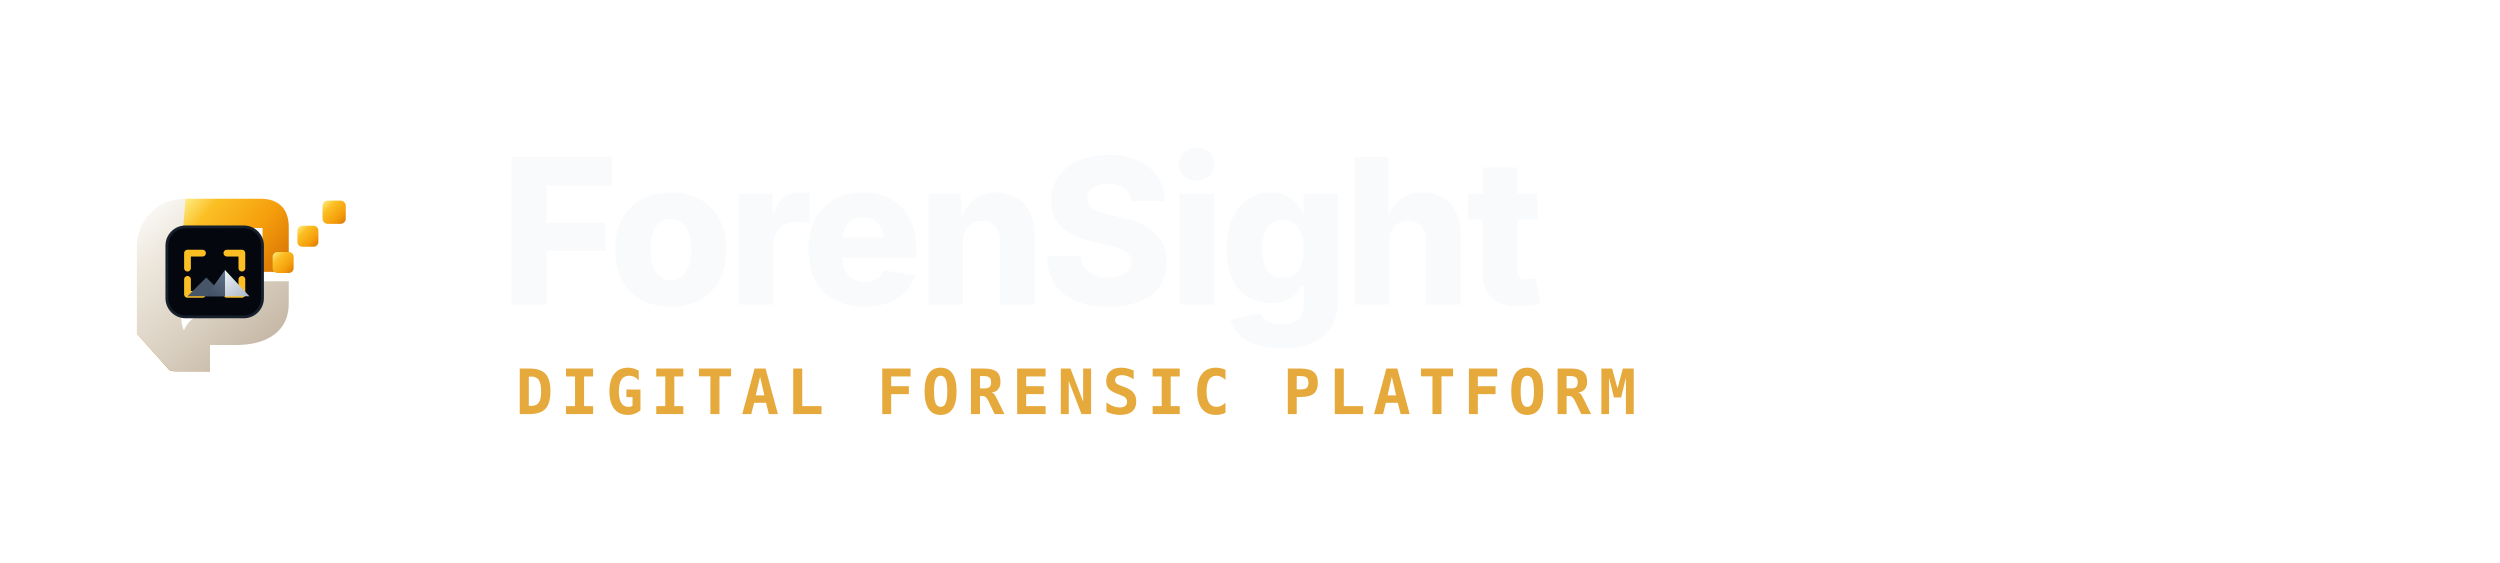
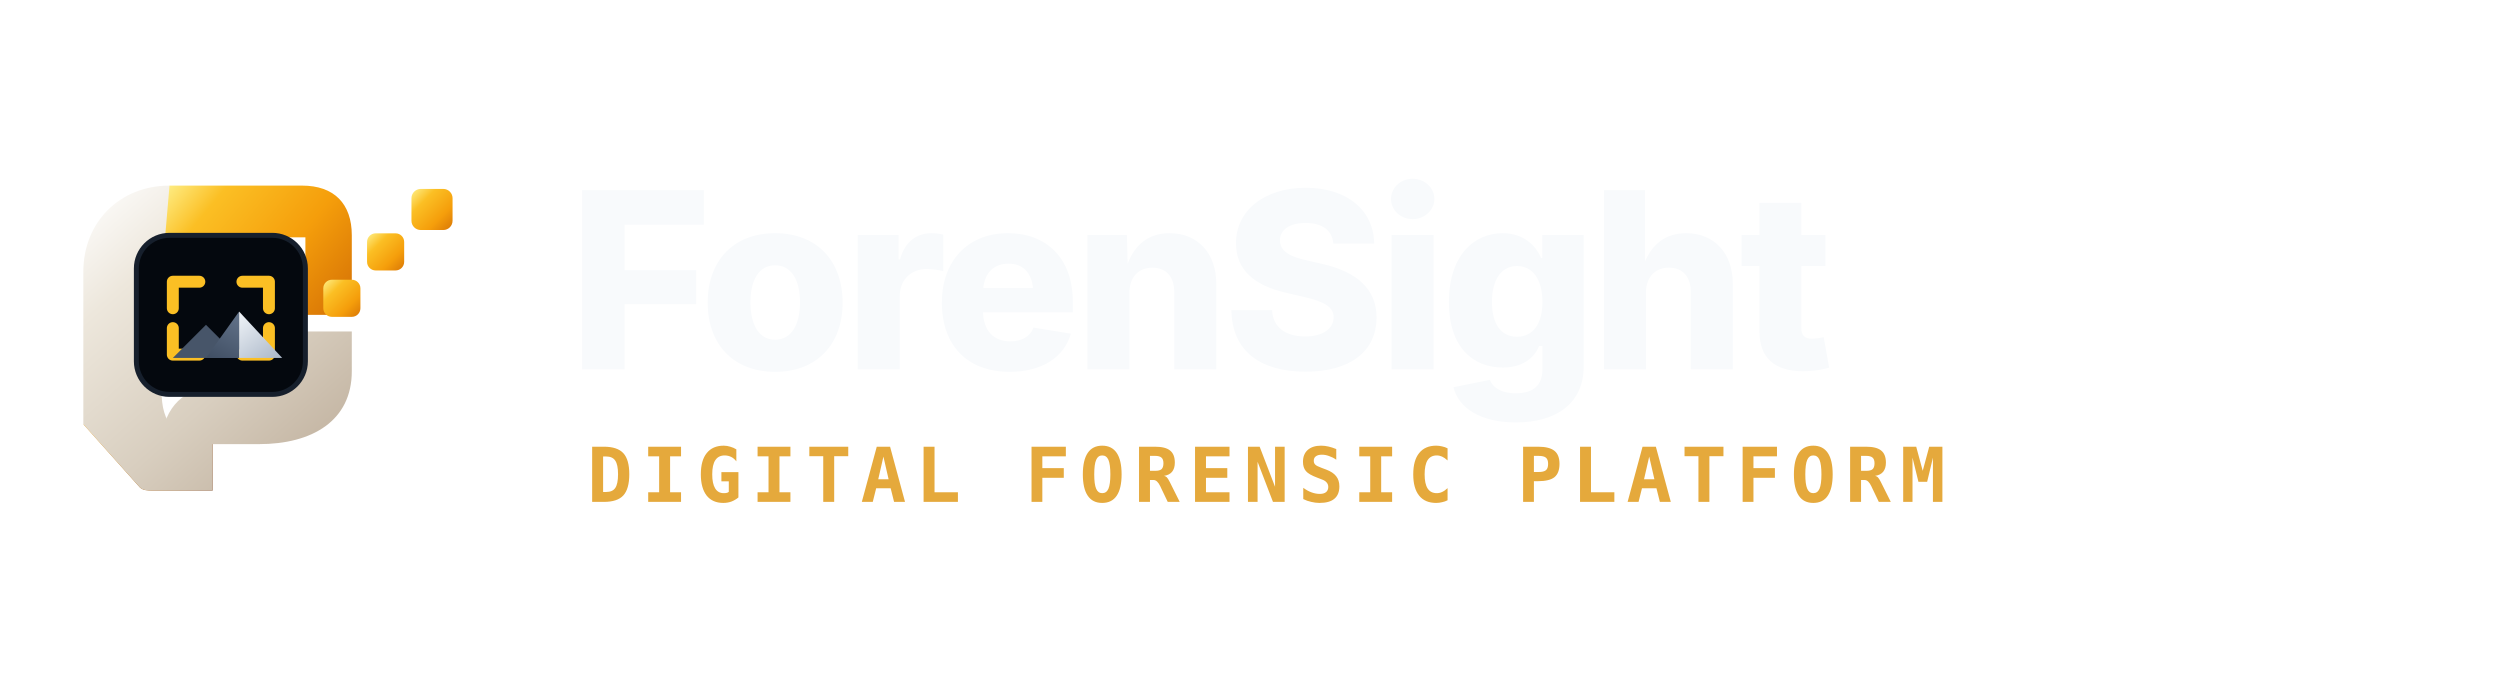
- <svg xmlns="http://www.w3.org/2000/svg" viewBox="0 0 320 72" fill="none">
+ <svg xmlns="http://www.w3.org/2000/svg" viewBox="0 0 264 72" fill="none">
  <defs>
    <linearGradient id="rim-grad_lockup_d" x1="10" y1="10" x2="90" y2="90" gradientUnits="userSpaceOnUse">
      <stop offset="0%" stop-color="#f59e0b" stop-opacity="0.75" />
      <stop offset="35%" stop-color="#d97706" stop-opacity="0.3" />
      <stop offset="70%" stop-color="#0284c7" stop-opacity="0.25" />
      <stop offset="100%" stop-color="#38bdf8" stop-opacity="0.6" />
    </linearGradient>
    <radialGradient id="top-left-glow_lockup_d" cx="35" cy="30" r="45" gradientUnits="userSpaceOnUse">
      <stop offset="0%" stop-color="#f59e0b" stop-opacity="0.22" />
      <stop offset="100%" stop-color="#000000" stop-opacity="0" />
    </radialGradient>
    <linearGradient id="ivory-grad_lockup_d" x1="24" y1="28" x2="65" y2="74" gradientUnits="userSpaceOnUse">
      <stop offset="0%" stop-color="#ffffff" />
      <stop offset="25%" stop-color="#ede7dc" />
      <stop offset="60%" stop-color="#d8cebf" />
      <stop offset="100%" stop-color="#baa995" />
    </linearGradient>
    <linearGradient id="obsidian-ribbon-grad_lockup_d" x1="24" y1="28" x2="65" y2="74" gradientUnits="userSpaceOnUse">
      <stop offset="0%" stop-color="#2a3d52" />
      <stop offset="40%" stop-color="#1c2b3a" />
      <stop offset="100%" stop-color="#141f2b" />
    </linearGradient>
    <linearGradient id="gold-grad_lockup_d" x1="36" y1="28" x2="65" y2="52" gradientUnits="userSpaceOnUse">
      <stop offset="0%" stop-color="#fef08a" />
      <stop offset="20%" stop-color="#fbbf24" />
      <stop offset="55%" stop-color="#f59e0b" />
      <stop offset="85%" stop-color="#d97706" />
      <stop offset="100%" stop-color="#b45309" />
    </linearGradient>
    <linearGradient id="shelf-grad_lockup_d" x1="24" y1="64" x2="43" y2="74" gradientUnits="userSpaceOnUse">
      <stop offset="0%" stop-color="#f59e0b" />
      <stop offset="100%" stop-color="#78350f" />
    </linearGradient>
    <linearGradient id="pixel-grad_lockup_d" x1="0" y1="0" x2="1" y2="1">
      <stop offset="0%" stop-color="#fef08a" />
      <stop offset="30%" stop-color="#fbbf24" />
      <stop offset="70%" stop-color="#f59e0b" />
      <stop offset="100%" stop-color="#d97706" />
    </linearGradient>
    <linearGradient id="mtn-face-light_lockup_d" x1="47.5" y1="47" x2="55" y2="57" gradientUnits="userSpaceOnUse">
      <stop offset="0%" stop-color="#f1f5f9" />
      <stop offset="100%" stop-color="#94a3b8" />
    </linearGradient>
    <linearGradient id="mtn-face-shadow_lockup_d" x1="47.5" y1="47" x2="42" y2="57" gradientUnits="userSpaceOnUse">
      <stop offset="0%" stop-color="#64748b" />
      <stop offset="100%" stop-color="#334155" />
    </linearGradient>
  </defs>
-   <g transform="translate(6, 12) scale(0.48)">
+   <g transform="translate(-8, 0) scale(0.70)">
    <path d="M 24 64 L 32.5 73.5 C 33 74 33.7 74 34.5 74 H 43.5 V 66.5 H 32 Z" fill="url(#shelf-grad_lockup_d)" />
    <path d="       M 37 28       C 29.5 28 24 33.5 24 41       V 64       L 32.5 73.5       C 33 74 33.7 74 34.5 74       H 43.5       V 66.5       C 37.8 66.5 35.8 63.8 35.8 59       V 42       C 35.8 38.6 38.4 35.8 42 35.8       H 44       L 37 28 Z     " fill="url(#ivory-grad_lockup_d)" />
    <path d="       M 64.5 56       C 64.5 63.5 58.5 67 50.5 67       H 35.8       C 35.8 62.5 38.5 58.5 43.5 58.5       H 51.5       C 55 58.5 57 56.5 57 53.5       V 50       H 64.5       V 56 Z     " fill="url(#ivory-grad_lockup_d)" />
    <path d="       M 37 28       H 57       C 61.8 28 64.5 30.7 64.5 35.5       V 47.5       H 57.5       V 35.8       C 57.5 35.8 57 35.8 55 35.8       H 42       C 38.4 35.8 35.8 38.6 35.8 42       L 37 28 Z     " fill="url(#gold-grad_lockup_d)" />
    <rect x="32" y="35.5" width="25.5" height="24" rx="5" fill="#04080e" />
    <rect x="32" y="35.5" width="25.5" height="24" rx="5" stroke="#161f2c" stroke-width="0.75" fill="none" />
    <path d="M 37.5 42.5 H 41.5 M 37.5 42.5 V 46.5" stroke="#fbbf24" stroke-width="1.8" stroke-linecap="round" stroke-linejoin="round" />
    <path d="M 52 42.5 H 48 M 52 42.5 V 46.5" stroke="#fbbf24" stroke-width="1.8" stroke-linecap="round" stroke-linejoin="round" />
    <path d="M 37.5 53.5 H 41.5 M 37.5 53.5 V 49.5" stroke="#fbbf24" stroke-width="1.8" stroke-linecap="round" stroke-linejoin="round" />
    <path d="M 52 53.5 H 48 M 52 53.5 V 49.5" stroke="#fbbf24" stroke-width="1.8" stroke-linecap="round" stroke-linejoin="round" />
    <polygon points="37.5,54 42.5,49 47.5,54" fill="#475569" />
    <polygon points="42.5,54 47.5,47 47.5,54" fill="url(#mtn-face-shadow_lockup_d)" />
    <polygon points="47.5,47 54,54 47.5,54" fill="url(#mtn-face-light_lockup_d)" />
    <rect x="60.2" y="42.2" width="5.6" height="5.6" rx="1.3" fill="url(#pixel-grad_lockup_d)" />
    <rect x="66.8" y="35.2" width="5.6" height="5.6" rx="1.3" fill="url(#pixel-grad_lockup_d)" />
    <rect x="73.5" y="28.5" width="6.2" height="6.2" rx="1.4" fill="url(#pixel-grad_lockup_d)" />
  </g>
-   <text x="64" y="39" font-family="'Plus Jakarta Sans', system-ui, -apple-system, sans-serif" font-weight="800" font-size="26" letter-spacing="-0.03em" fill="#f8fafc">ForenSight</text>
-   <text x="66" y="53" font-family="'JetBrains Mono', monospace" font-weight="700" font-size="8" letter-spacing="0.12em" fill="#e5a93c">DIGITAL FORENSIC PLATFORM</text>
+   <text x="60" y="39" font-family="'Plus Jakarta Sans', system-ui, -apple-system, sans-serif" font-weight="800" font-size="26" letter-spacing="-0.03em" fill="#f8fafc">ForenSight</text>
+   <text x="62" y="53" font-family="'JetBrains Mono', monospace" font-weight="700" font-size="8" letter-spacing="0.12em" fill="#e5a93c">DIGITAL FORENSIC PLATFORM</text>
</svg>
